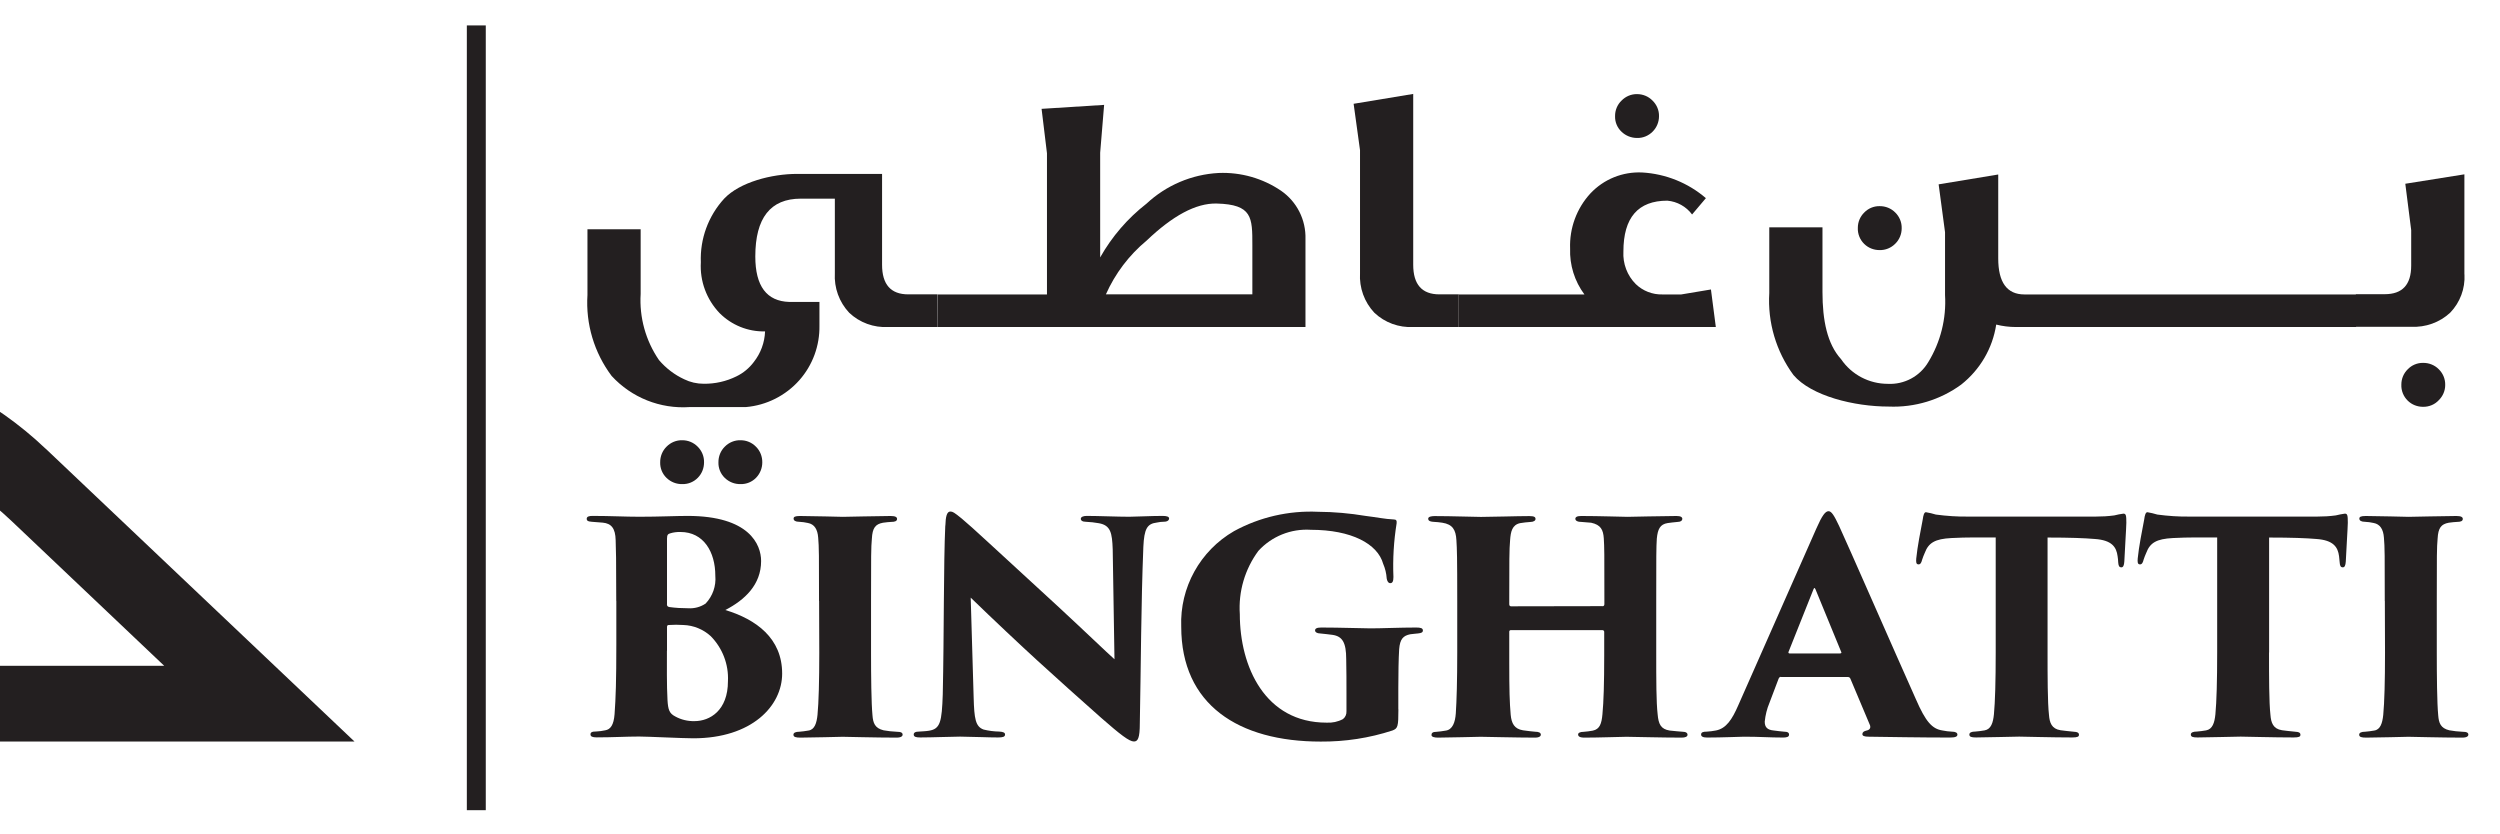
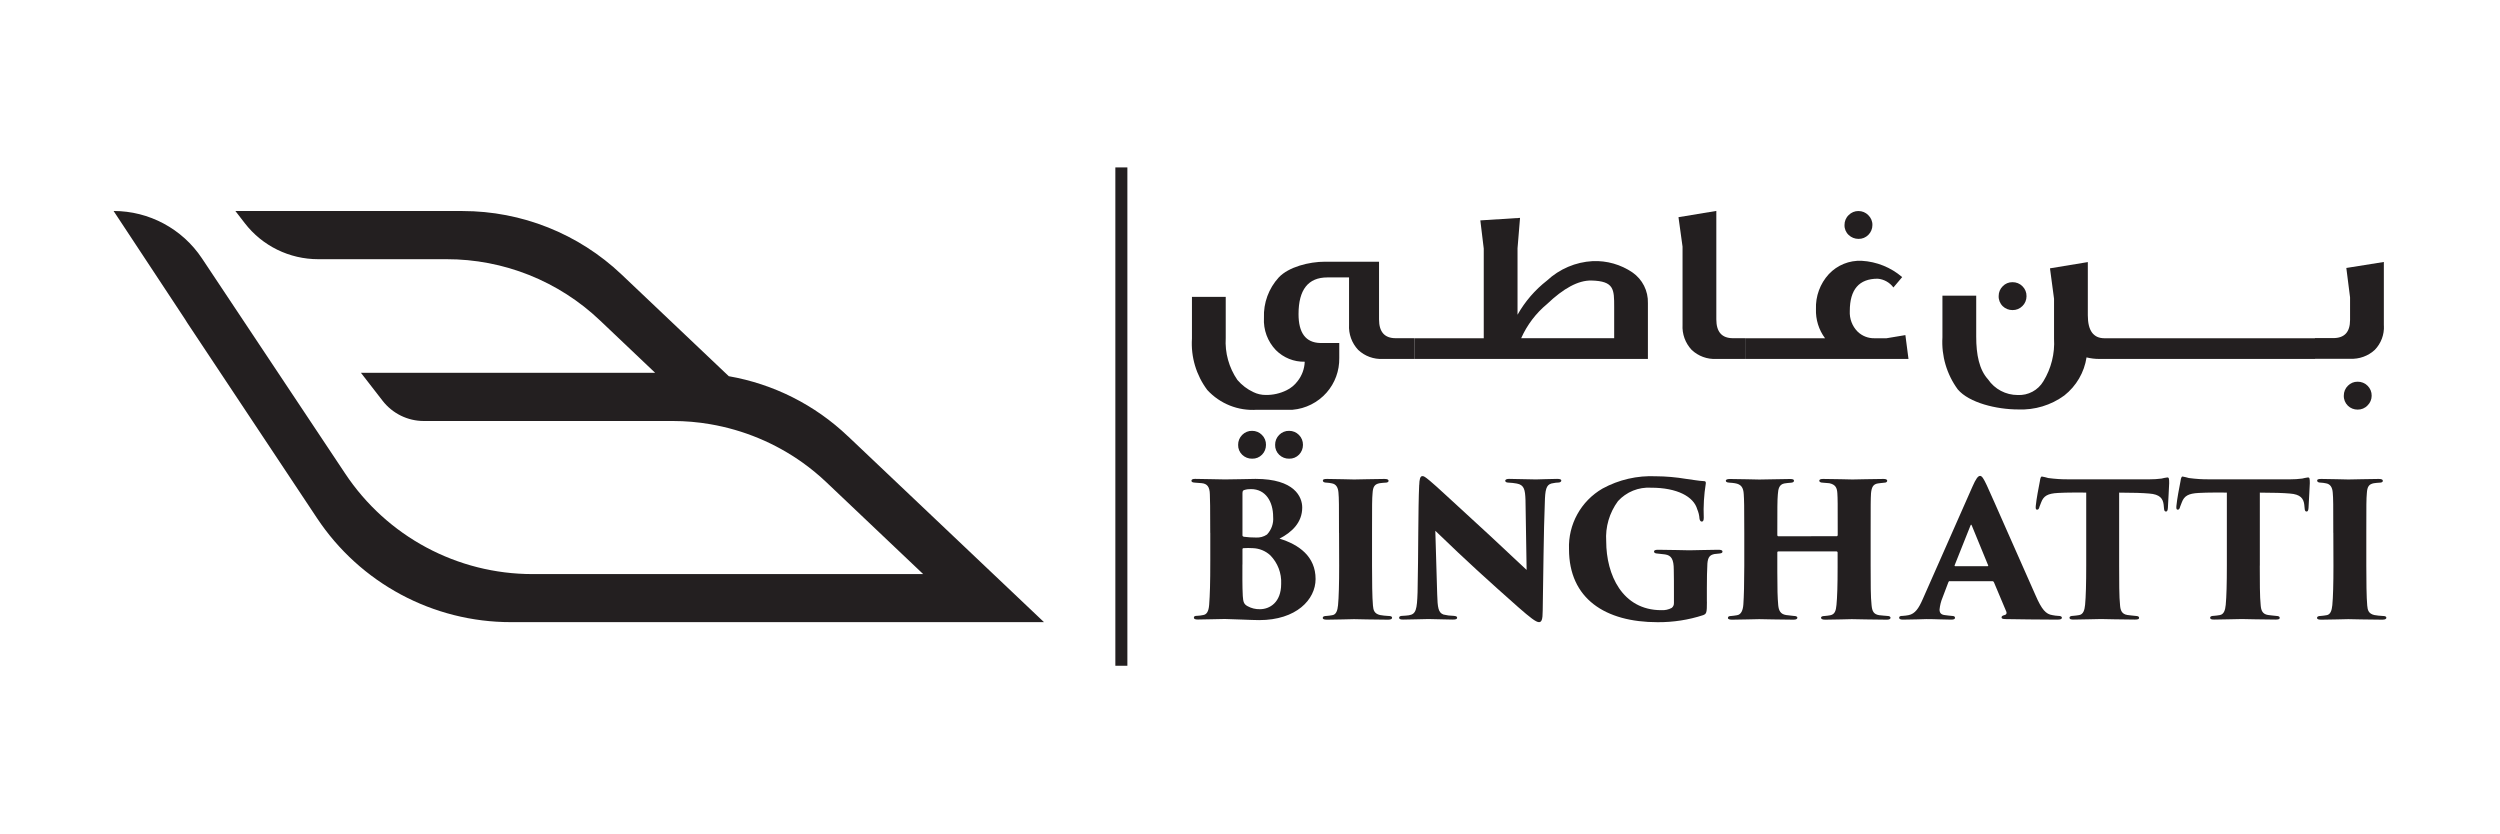
- <svg xmlns="http://www.w3.org/2000/svg" id="Layer_1" version="1.1" viewBox="217 248 297 99">
+ <svg xmlns="http://www.w3.org/2000/svg" id="Layer_1" version="1.1" viewBox="63.8 219.7 467.7 155.9">
  <defs>
    <style>
      .st0 {
        fill: #231f20;
      }
    </style>
  </defs>
  <g id="Custom_Size_1">
    <g id="Group_791">
      <g id="Group_788">
        <g id="Group_786">
          <path id="Path_429" class="st0" d="M290.21,319.39c0-5.12-.03-6.09-.07-7.21-.03-1.43-.52-1.99-1.53-2.09-.42-.03-.91-.07-1.29-.1-.52-.03-.62-.17-.62-.35,0-.28.28-.35.7-.35,2.12,0,3.86.1,5.57.1,2.3,0,4.35-.1,5.71-.1,7.35,0,8.74,3.41,8.74,5.36,0,2.82-1.95,4.63-4.25,5.82,3.65,1.11,6.75,3.34,6.75,7.55,0,3.86-3.62,7.69-10.55,7.69-1.29,0-5.4-.21-6.44-.21-1.53,0-3.17.1-5.05.1-.49,0-.73-.1-.73-.35s.17-.35.7-.35c.35-.02.7-.06,1.05-.14.62-.1,1.01-.62,1.11-1.91.14-1.92.21-3.93.21-8.32v-5.15ZM296.23,325.31c0,1.67-.03,4.11.07,5.88.07,1.11.21,1.56.91,1.92.7.39,1.5.58,2.3.56,1.81,0,3.97-1.25,3.97-4.74.1-2-.65-3.94-2.05-5.36-.89-.81-2.04-1.28-3.24-1.32-.58-.04-1.16-.04-1.74,0-.14,0-.21.07-.21.24v2.82ZM296.23,319.77c0,.28.14.31.31.35.73.1,1.46.14,2.2.14.74.05,1.47-.14,2.09-.56.84-.89,1.26-2.09,1.15-3.31,0-2.82-1.39-5.19-4.14-5.19-.42-.01-.85.04-1.25.17-.21.07-.35.14-.35.62v7.77Z" />
          <path id="Path_430" class="st0" d="M314.3,319.39c0-5.4,0-6.39-.1-7.52-.07-.98-.45-1.6-1.22-1.74-.34-.08-.69-.12-1.04-.14-.42,0-.66-.14-.66-.38,0-.21.17-.31.77-.31,1.39,0,4.81.1,5.08.1.31,0,4.42-.1,5.67-.1.59,0,.77.14.77.35,0,.28-.31.35-.66.35-.35.03-.56.03-1.01.1-.91.17-1.25.62-1.32,1.87-.1,1.12-.1,2.02-.1,7.42v6.14c0,2.75.03,5.99.17,7.45.07.91.28,1.53,1.32,1.78.51.09,1.02.15,1.53.17.59,0,.73.14.73.35,0,.17-.17.35-.73.35-2.37,0-6.09-.1-6.39-.1-.17,0-3.83.1-5.01.1-.56,0-.84-.07-.84-.35,0-.24.28-.35.7-.35.35-.03.7-.07,1.08-.14.73-.1.98-.87,1.08-1.87.14-1.46.21-3.97.21-7.38l-.02-6.13Z" />
          <path id="Path_431" class="st0" d="M329.31,310.44c.03-1.05.17-1.67.59-1.67.28,0,.45.1,1.36.84,1.46,1.22,3.28,2.97,11.25,10.27,3.55,3.28,5.95,5.61,6.89,6.44l-.21-13.06c-.07-1.95-.24-2.85-1.64-3.1-.51-.09-1.02-.15-1.53-.17-.45,0-.62-.17-.62-.35,0-.24.31-.35.7-.35,1.39,0,3.66.1,5.05.1.77,0,2.51-.1,3.97-.1.52,0,.77.1.77.31,0,.17-.17.38-.59.38-.29,0-.59.04-.87.1-1.15.14-1.5.73-1.6,2.89-.28,6.99-.28,13.96-.42,20.96,0,1.78-.24,2.16-.7,2.16-.56,0-1.64-.84-3.9-2.82-2.37-2.09-5.43-4.84-7.52-6.75-1.95-1.78-5.43-5.05-7.97-7.52l.35,11.87c.07,2.51.21,3.45,1.18,3.8.61.15,1.22.23,1.85.24.52.03.7.14.7.35,0,.28-.28.35-.84.35-1.22,0-2.33-.07-4.5-.1-.8,0-3.38.1-4.74.1-.49,0-.77-.07-.77-.35,0-.21.17-.35.66-.35.31-.03.76-.03,1.15-.1,1.36-.21,1.53-1.08,1.64-4.32.16-7.18.09-15.57.3-20.06Z" />
          <path id="Path_432" class="st0" d="M383.13,332.27c0,2.06-.07,2.26-.7,2.51-2.75.9-5.63,1.34-8.53,1.32-9.78,0-16.57-4.39-16.57-13.65-.18-4.65,2.24-9.02,6.27-11.35,3.06-1.67,6.51-2.46,9.99-2.3,1.89.01,3.78.18,5.64.49,1.18.14,2.33.38,3.34.42.31,0,.38.14.35.45-.34,2.11-.47,4.26-.38,6.39,0,.56-.14.73-.38.73s-.38-.28-.42-.56c-.04-.6-.18-1.19-.42-1.74-.66-2.37-3.76-4.04-8.6-4.04-2.35-.15-4.64.77-6.23,2.51-1.6,2.17-2.38,4.83-2.2,7.52,0,6.23,3,12.88,10.3,12.88.68.04,1.35-.1,1.95-.42.29-.22.44-.57.42-.94v-2.11c0-1.43,0-2.78-.03-4.07,0-1.98-.45-2.72-1.64-2.89-.45-.07-.91-.1-1.5-.17-.28,0-.56-.14-.56-.35s.17-.35.73-.35c2.26,0,4.94.1,5.88.1,1.25,0,3.52-.1,5.4-.1.52,0,.8.07.8.35,0,.24-.21.31-.56.35-.14,0-.59.07-.94.1-.84.17-1.22.56-1.32,1.77-.07,1.12-.1,2.92-.1,4.63v2.51Z" />
          <path id="Path_433" class="st0" d="M407.39,320.02c.1,0,.21-.07.21-.24v-.73c0-5.4,0-5.99-.07-7.1-.07-1.01-.35-1.6-1.5-1.85-.28-.03-.8-.07-1.22-.1-.49,0-.66-.21-.66-.35,0-.21.17-.35.7-.35,2.02,0,5.15.1,5.5.1.31,0,4.32-.1,5.81-.1.52,0,.7.14.7.35,0,.17-.17.35-.52.35-.59.07-.8.07-1.22.14-.91.14-1.18.73-1.29,1.84-.07,1.12-.07,2.02-.07,7.42v6.13c0,3.31,0,5.88.17,7.35.1,1.15.38,1.74,1.43,1.91.49.07,1.18.1,1.53.14.42,0,.59.17.59.35,0,.24-.28.35-.7.35-2.4,0-5.92-.1-6.55-.1-.56,0-3.28.1-4.98.1-.62,0-.77-.17-.77-.38,0-.17.21-.31.66-.31.36-.03.72-.07,1.08-.14.84-.17,1.05-.84,1.15-1.95.14-1.46.21-3.66.21-6.96v-2.82c0-.06-.02-.11-.06-.15-.04-.04-.09-.06-.15-.06h-10.86c-.06,0-.12,0-.16.05-.04.04-.06.1-.05.16v3.62c0,3.31.04,4.74.17,6.23.1,1.01.42,1.67,1.46,1.84.73.1,1.08.14,1.46.17.38,0,.66.1.66.35,0,.17-.17.35-.7.35-1.99,0-6.09-.1-6.44-.1-.31,0-3.97.1-5.08.1-.38,0-.77-.07-.77-.31s.14-.38.59-.38c.42-.03.62-.07,1.08-.14.84-.1,1.15-1.01,1.22-2.06.1-1.46.17-3.9.17-7.21v-6.06c0-5.4-.03-6.2-.1-7.31-.07-1.22-.45-1.87-1.67-2.06-.42-.07-.59-.07-.98-.1-.62-.03-.7-.21-.7-.38,0-.24.38-.31.77-.31,2.02,0,4.7.1,5.5.1,1.32,0,4.25-.1,5.75-.1.62,0,.73.14.73.35,0,.17-.21.35-.62.35-.41.03-.82.07-1.22.14-.94.21-1.11,1.01-1.18,2.02-.1,1.11-.1,2.54-.1,6.89v.73c0,.17.1.24.21.24l10.85-.02Z" />
          <path id="Path_434" class="st0" d="M428.6,328.41c-.17,0-.24.07-.31.24l-1.08,2.85c-.3.71-.48,1.46-.56,2.23,0,.66.31.98,1.05,1.05.38.07.94.1,1.22.14.52,0,.62.17.62.35,0,.28-.28.35-.73.35-1.56,0-2.75-.1-4.6-.1-.38,0-2.68.1-4.42.1-.49,0-.7-.14-.7-.35,0-.28.24-.35.66-.35.37-.02.75-.07,1.11-.14,1.22-.24,1.92-1.32,2.65-3l9.29-21.03c.66-1.5,1.05-2.02,1.43-2.02.35,0,.66.49,1.25,1.74.91,1.95,6.75,15.29,9.12,20.58,1.18,2.72,1.95,3.55,3.17,3.73.37.08.74.12,1.11.14.45,0,.66.14.66.35,0,.24-.24.35-.91.35-3.41,0-7.38-.07-9.61-.1-.56,0-.77-.1-.77-.31s.17-.35.49-.42c.38-.07.52-.31.42-.62l-2.33-5.53c-.04-.12-.15-.21-.28-.21h-7.97ZM435.57,325.63c.21,0,.21-.1.17-.17l-3.06-7.45c-.1-.24-.17-.17-.24,0l-2.97,7.45c-.03.1.03.17.14.17h5.96Z" />
          <path id="Path_435" class="st0" d="M460.25,325.52c0,2.72,0,5.95.17,7.42.07.91.31,1.64,1.36,1.81.45.07.87.1,1.5.17.56.03.7.14.7.38,0,.21-.17.31-.8.31-2.37,0-5.75-.1-6.3-.1-.59,0-3.97.1-5.12.1-.56,0-.8-.07-.8-.35,0-.24.28-.35.7-.35.35-.03.73-.07,1.11-.14.77-.14,1.01-.91,1.11-1.92.14-1.46.21-3.97.21-7.35v-13.65c-1.36,0-3.52-.03-5.26.07-1.95.1-2.72.56-3.17,1.77-.12.26-.22.53-.31.8-.07.28-.17.56-.42.56-.31,0-.31-.28-.28-.7.14-1.43.52-3.31.77-4.63.07-.52.17-.87.38-.87.4.07.8.16,1.18.28,1.28.17,2.57.26,3.86.24h15.14c.74,0,1.47-.04,2.2-.14.35-.09.71-.16,1.08-.21.31,0,.35.21.35,1.08,0,.49-.21,3.73-.24,4.6-.03.49-.14.7-.35.7-.28,0-.35-.21-.38-.62-.01-.23-.03-.47-.07-.7-.14-1.08-.66-1.91-2.72-2.05-1.15-.1-2.97-.17-5.6-.17v13.65Z" />
          <path id="Path_436" class="st0" d="M486.56,325.52c0,2.72,0,5.95.17,7.42.07.91.31,1.64,1.36,1.81.45.07.87.1,1.5.17.56.03.7.14.7.38,0,.21-.17.31-.8.31-2.37,0-5.75-.1-6.3-.1-.59,0-3.97.1-5.12.1-.56,0-.8-.07-.8-.35,0-.24.28-.35.7-.35.35-.03.73-.07,1.11-.14.77-.14,1.01-.91,1.11-1.92.14-1.46.21-3.97.21-7.35v-13.65c-1.36,0-3.52-.03-5.26.07-1.95.1-2.72.56-3.17,1.77-.12.26-.22.53-.31.8-.07.28-.17.56-.42.56-.31,0-.31-.28-.28-.7.14-1.43.52-3.31.77-4.63.07-.52.17-.87.38-.87.4.07.79.16,1.18.28,1.28.17,2.57.26,3.86.24h15.14c.74,0,1.47-.04,2.2-.14.36-.09.72-.16,1.08-.21.31,0,.35.21.35,1.08,0,.49-.21,3.73-.24,4.6-.03.49-.14.7-.35.7-.28,0-.35-.21-.38-.62-.04-.38-.04-.52-.07-.7-.14-1.08-.66-1.91-2.71-2.05-1.15-.1-2.97-.17-5.6-.17v13.65Z" />
          <path id="Path_437" class="st0" d="M500.31,319.39c0-5.4,0-6.39-.1-7.52-.07-.98-.45-1.6-1.22-1.74-.34-.08-.69-.12-1.04-.14-.42,0-.66-.14-.66-.38,0-.21.17-.31.77-.31,1.39,0,4.81.1,5.08.1.31,0,4.42-.1,5.67-.1.59,0,.77.14.77.35,0,.28-.31.35-.66.35-.35.03-.56.03-1.01.1-.91.17-1.25.62-1.32,1.87-.1,1.12-.1,2.02-.1,7.42v6.14c0,2.75.03,5.99.17,7.45.07.91.28,1.53,1.32,1.78.51.09,1.02.15,1.53.17.59,0,.73.14.73.35,0,.17-.17.35-.73.35-2.37,0-6.09-.1-6.39-.1-.17,0-3.83.1-5.01.1-.56,0-.84-.07-.84-.35,0-.24.28-.35.7-.35.35-.03.7-.07,1.08-.14.73-.1.98-.87,1.08-1.87.14-1.46.21-3.97.21-7.38l-.02-6.13Z" />
        </g>
        <g id="Group_787">
          <path id="Path_438" class="st0" d="M328.39,286.85h-5.88c-1.71.09-3.39-.52-4.63-1.7-1.19-1.27-1.8-2.96-1.7-4.7v-8.85h-4.05c-3.6,0-5.4,2.29-5.4,6.87,0,3.52,1.35,5.32,4.04,5.4h3.58v2.81c.04,2.38-.8,4.69-2.38,6.48-1.63,1.84-3.91,2.99-6.36,3.2h-6.68c-3.49.24-6.9-1.12-9.27-3.7-2.07-2.76-3.09-6.17-2.87-9.62v-7.8h6.32v7.68c-.17,2.79.6,5.56,2.18,7.86.83.97,1.85,1.75,3,2.28.71.35,1.5.53,2.3.53h0c1.35.02,2.69-.28,3.9-.88.81-.39,1.52-.98,2.06-1.7.82-1.04,1.29-2.31,1.34-3.64-2.02.05-3.97-.74-5.4-2.17-1.55-1.62-2.36-3.8-2.23-6.04-.11-2.79.89-5.51,2.78-7.57,1.85-1.95,5.64-2.93,8.64-2.93h10.11v10.79c0,2.35,1.04,3.52,3.11,3.52h3.46l.02,3.87ZM300.64,302.93c0,.68-.25,1.33-.73,1.82-.48.5-1.15.78-1.85.76-.7.02-1.37-.25-1.87-.73-.5-.48-.78-1.15-.76-1.85-.01-.7.26-1.38.76-1.87.49-.5,1.17-.78,1.87-.76.68,0,1.34.27,1.82.76.5.49.78,1.17.76,1.87h0ZM307.56,302.93c0,.68-.26,1.33-.73,1.82-.48.5-1.15.78-1.85.76-.7.02-1.37-.25-1.87-.73-.5-.48-.78-1.15-.76-1.85-.01-.7.26-1.38.76-1.87.49-.5,1.17-.78,1.87-.76.69,0,1.34.27,1.82.76.5.49.77,1.17.76,1.87h0Z" />
          <path id="Path_439" class="st0" d="M372.1,286.85h-43.72v-3.87h13v-16.77l-.64-5.28,7.43-.47-.47,5.69v12.43c1.4-2.48,3.27-4.65,5.51-6.39,2.34-2.18,5.37-3.47,8.56-3.64,2.64-.11,5.24.63,7.42,2.11,1.88,1.3,2.97,3.46,2.9,5.75v10.44ZM365.78,282.98v-5.87c0-3.28,0-4.82-4.24-4.93-2.48-.06-5.25,1.47-8.32,4.4-2.09,1.73-3.74,3.92-4.84,6.39h17.4Z" />
          <path id="Path_440" class="st0" d="M390.28,286.85h-5.38c-1.71.09-3.39-.52-4.63-1.7-1.19-1.27-1.8-2.96-1.7-4.7v-14.61l-.76-5.51,7.08-1.17v20.29c0,2.35,1.04,3.52,3.11,3.52h2.29v3.88Z" />
          <path id="Path_441" class="st0" d="M420.83,286.85h-30.55v-3.87h14.95c-1.17-1.57-1.77-3.5-1.7-5.45-.09-2.41.77-4.76,2.4-6.54,1.59-1.7,3.84-2.61,6.16-2.5,2.79.16,5.45,1.23,7.57,3.05l-1.64,1.94c-.7-.94-1.77-1.54-2.94-1.64-3.48,0-5.22,2.01-5.22,6.04-.08,1.44.45,2.85,1.47,3.87.85.82,1.99,1.26,3.17,1.23h2.23l3.53-.59.58,4.46ZM414.09,261.81c0,.68-.27,1.34-.75,1.82-.49.5-1.16.78-1.86.76-.68,0-1.34-.26-1.83-.73-.51-.47-.8-1.15-.78-1.85-.01-.71.27-1.39.78-1.87.48-.49,1.14-.77,1.83-.76.69,0,1.35.27,1.83.76.51.49.8,1.17.78,1.87Z" />
          <path id="Path_442" class="st0" d="M496.88,286.85h-40.39c-.79,0-1.58-.1-2.34-.29-.43,2.82-1.92,5.36-4.16,7.13-2.49,1.82-5.53,2.74-8.62,2.61-4.07,0-9.19-1.25-11.31-3.75-2.06-2.81-3.08-6.26-2.87-9.74v-7.8h6.32v7.68c0,3.36.56,6.17,2.21,7.98,1.25,1.84,3.33,2.93,5.55,2.93,1.96.1,3.81-.89,4.81-2.58,1.46-2.39,2.16-5.18,1.99-7.98v-7.45l-.76-5.69,7.08-1.17v9.97c0,2.85,1.04,4.28,3.11,4.28h39.4v3.88ZM442.92,275.13c0,.68-.27,1.34-.76,1.82-.49.5-1.17.78-1.87.76-.68,0-1.33-.25-1.82-.73-.51-.5-.79-1.19-.76-1.91,0-.69.27-1.34.76-1.82.47-.49,1.13-.77,1.82-.76.7-.01,1.38.26,1.87.76.5.49.78,1.17.76,1.87h0Z" />
          <path id="Path_443" class="st0" d="M509.78,280.61c.09,1.68-.53,3.33-1.7,4.54-1.25,1.16-2.93,1.76-4.63,1.67h-6.57v-3.87h3.43c2.1,0,3.14-1.13,3.14-3.4v-4.21l-.7-5.51,7.02-1.12v11.9ZM507.49,293.75c0,.67-.28,1.32-.76,1.79-.48.52-1.16.8-1.87.79-.68,0-1.33-.25-1.82-.73-.51-.5-.79-1.19-.76-1.91,0-.69.27-1.34.76-1.82.47-.49,1.13-.77,1.82-.76.7-.01,1.38.26,1.87.76.5.49.78,1.17.76,1.87Z" />
        </g>
      </g>
      <path id="Path_444" class="st0" d="M222.41,301.3c-6.15-5.86-13.9-9.76-22.27-11.22l-20.07-19.04c-8.03-7.62-18.68-11.86-29.75-11.86h-42.48l1.76,2.28c3.28,4.25,8.35,6.73,13.72,6.73h23.99c10.7-.02,21,4.09,28.75,11.47l10.3,9.78h-55.04l4.06,5.24c1.85,2.38,4.69,3.78,7.7,3.78h46.58c2.35,0,4.69.2,7.01.6,6.24,1.07,12.16,3.53,17.31,7.21,1.56,1.12,3.04,2.34,4.43,3.66l18.1,17.17h-73.04c-14.12.02-27.31-7.06-35.11-18.83l-26.78-40.24c-3.68-5.53-9.89-8.86-16.53-8.86h0l13.39,20.29c.14.22.26.45.41.66l24.25,36.5c8.07,12.17,21.71,19.49,36.31,19.47h99.7l-36.7-34.8Z" />
      <rect id="Rectangle_2548" class="st0" x="272.46" y="251.02" width="2.25" height="93.23" />
    </g>
  </g>
</svg>
